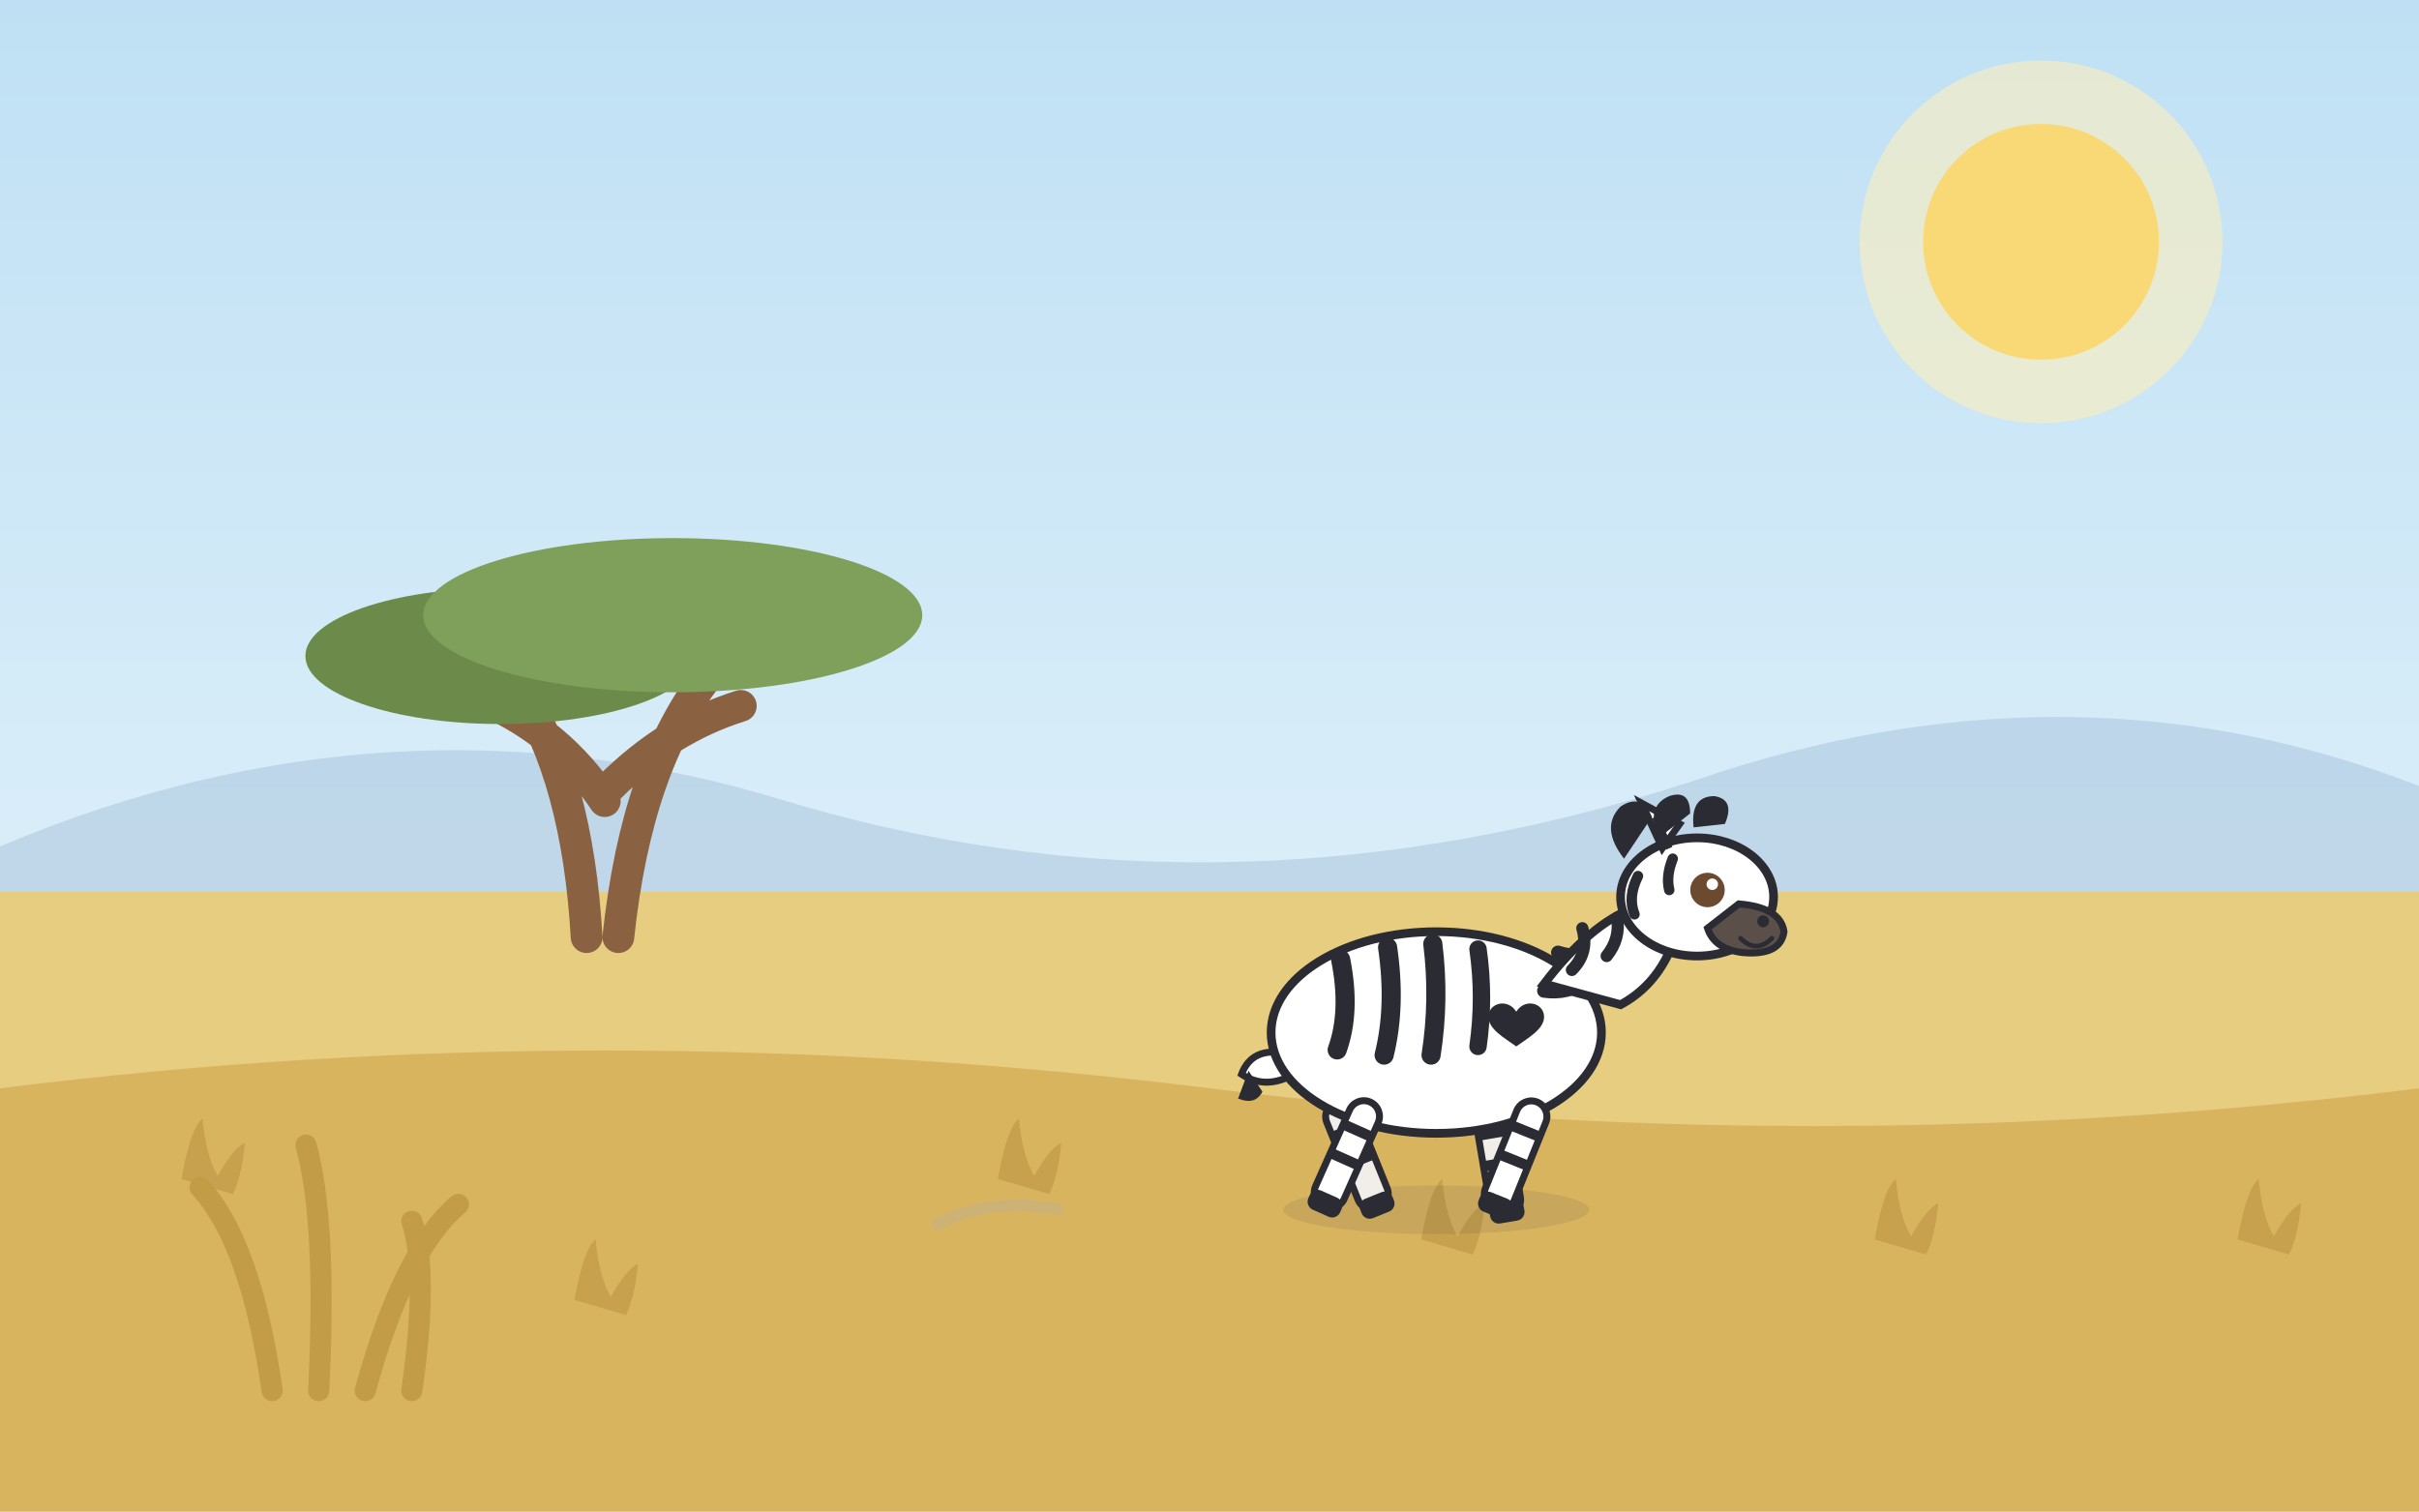
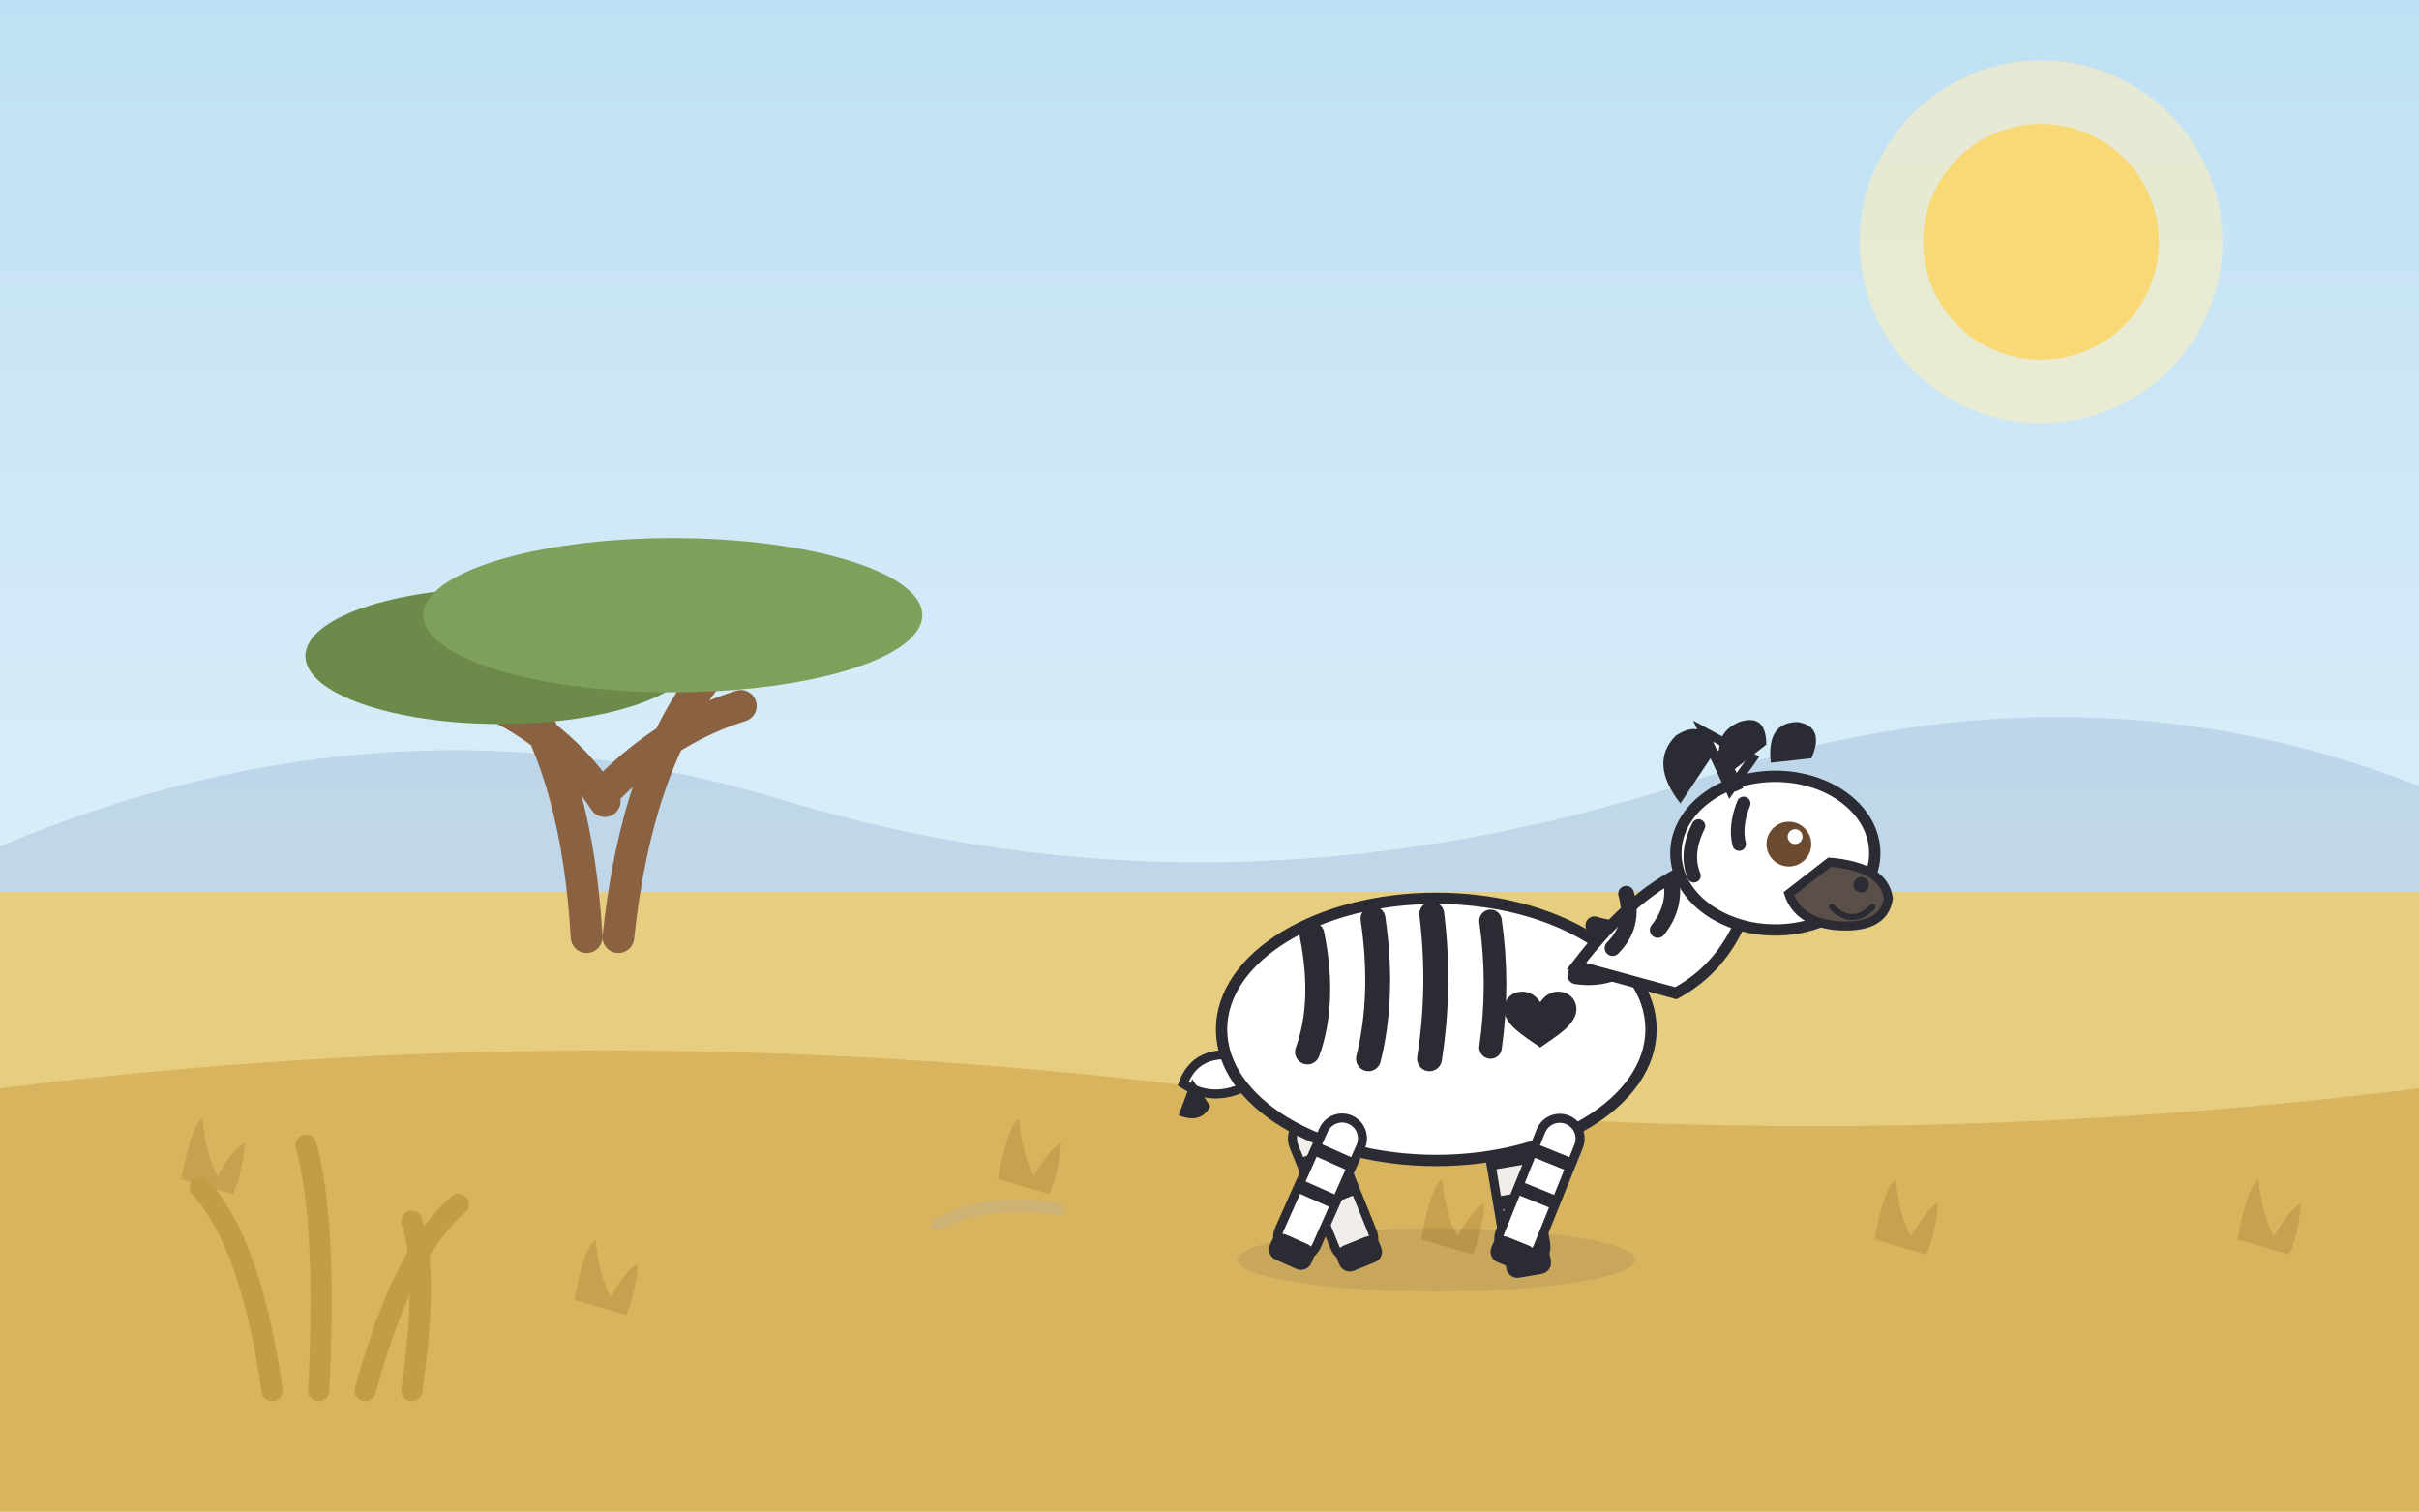
<svg xmlns="http://www.w3.org/2000/svg" viewBox="0 0 1600 1000" role="img">
  <style>
@media (prefers-reduced-motion: no-preference) {
  .anim-idle { animation: idle 3.8s ease-in-out infinite alternate; }
  @keyframes idle { from { transform: translateY(0); } to { transform: translateY(-6px); } }
  .anim-tail { transform-box: fill-box; transform-origin: 100% 20%; animation: tail 2.6s ease-in-out infinite alternate; }
  @keyframes tail { from { transform: rotate(-6deg); } to { transform: rotate(8deg); } }
  .anim-blink { transform-box: fill-box; transform-origin: center; animation: blink 5.2s infinite; }
  @keyframes blink { 0%, 93%, 100% { transform: scaleY(1); } 95%, 97% { transform: scaleY(0.12); } }
  .anim-glow { transform-box: fill-box; transform-origin: center; animation: glow 4.2s ease-in-out infinite alternate; }
  @keyframes glow { from { transform: scale(1); opacity: 0.5; } to { transform: scale(1.08); opacity: 0.75; } }
  .anim-shimmer { animation: shimmer 5s ease-in-out infinite alternate; }
  @keyframes shimmer { from { opacity: 0.62; } to { opacity: 0.92; } }
  .anim-grass { transform-box: fill-box; transform-origin: 50% 100%; animation: sway 3.2s ease-in-out infinite alternate; }
  .anim-canopy { transform-box: fill-box; transform-origin: 50% 100%; animation: sway 5.6s ease-in-out infinite alternate; }
  @keyframes sway { from { transform: rotate(-1.8deg); } to { transform: rotate(2.2deg); } }
  .anim-rain { animation: rainfall 1.15s linear infinite; }
  @keyframes rainfall { from { transform: translateY(-32px); opacity: 0.85; } 75% { opacity: 0.55; } to { transform: translateY(72px); opacity: 0; } }
  .anim-ripple { transform-box: fill-box; transform-origin: center; animation: ripple 3.4s ease-in-out infinite alternate; }
  @keyframes ripple { from { transform: scale(1); opacity: 0.8; } to { transform: scale(1.18); opacity: 0.55; } }
  .anim-drip { animation: drip 1s ease-in infinite; }
  @keyframes drip { from { transform: translateY(-12px); opacity: 0.95; } to { transform: translateY(28px); opacity: 0; } }
  .anim-flow { stroke-dasharray: 26 20; animation: flow 0.8s linear infinite; }
  @keyframes flow { from { stroke-dashoffset: 0; } to { stroke-dashoffset: -46; } }
  .anim-splash { transform-box: fill-box; transform-origin: 50% 100%; animation: splashPulse 1.7s ease-in-out infinite alternate; }
  @keyframes splashPulse { from { transform: scale(0.97); } to { transform: scale(1.05); } }
  .anim-strain { transform-box: fill-box; transform-origin: center; animation: strain 0.9s ease-in-out infinite alternate; }
  @keyframes strain { from { transform: translateX(-5px); } to { transform: translateX(4px); } }
  .anim-float { transform-box: fill-box; transform-origin: center; animation: floaty 2.6s ease-in-out infinite alternate; }
  @keyframes floaty { from { transform: translateY(0) scale(1); } to { transform: translateY(-12px) scale(1.08); } }
  .anim-wave { animation: wave 2.4s ease-in-out infinite; opacity: 0; }
  @keyframes wave { 0% { opacity: 0; } 30% { opacity: 0.9; } 60%, 100% { opacity: 0; } }
  .anim-cloud { animation: cloudDrift 9s ease-in-out infinite alternate; }
  @keyframes cloudDrift { from { transform: translateX(-18px); } to { transform: translateX(22px); } }
  .tap-target { cursor: pointer; }
  .tap-target.tap-play { transform-box: fill-box; transform-origin: 50% 85%; animation: tapWiggle 0.7s ease-in-out; }
  .tap-target[data-tap="puddle"].tap-play { transform-origin: center; animation: tapSplash 0.85s ease-out; }
  .tap-target[data-tap="sun"].tap-play { transform-origin: center; animation: tapPulse 0.6s ease-in-out; }
  .tap-target[data-tap="tree"].tap-play { transform-origin: 50% 100%; animation: tapShake 0.7s ease-in-out; }
  @keyframes tapWiggle { 0% { transform: rotate(0); } 25% { transform: rotate(-4deg) scale(1.03); } 55% { transform: rotate(3deg) scale(1.04); } 80% { transform: rotate(-1.5deg); } 100% { transform: rotate(0); } }
  @keyframes tapSplash { 0% { transform: scale(1); } 40% { transform: scale(1.06, 0.94); } 70% { transform: scale(0.97, 1.03); } 100% { transform: scale(1); } }
  @keyframes tapPulse { 0% { transform: scale(1); } 50% { transform: scale(1.12); } 100% { transform: scale(1); } }
  @keyframes tapShake { 0% { transform: rotate(0); } 20% { transform: rotate(2.4deg); } 45% { transform: rotate(-2deg); } 70% { transform: rotate(1.2deg); } 100% { transform: rotate(0); } }
  .tap-burst { opacity: 0; }
  .tap-target.tap-play .tap-burst { opacity: 1; }
  .tap-target.tap-play .tap-burst circle { animation: burstUp 0.6s ease-out forwards; }
  @keyframes burstUp { from { transform: translateY(0); opacity: 0.95; } to { transform: translateY(-90px); opacity: 0; } }
}
</style>
  <defs>
    <linearGradient id="sky" x1="0" y1="0" x2="0" y2="1">
      <stop offset="0" stop-color="#bfe0f4" />
      <stop offset="1" stop-color="#eef8fd" />
    </linearGradient>
  </defs>
  <rect width="1600" height="1000" fill="url(#sky)" />
  <g class="tap-target" data-tap="sun">
    <circle class="anim-glow" cx="1350" cy="160" r="120" fill="#fdeebc" opacity="0.6" />
    <circle cx="1350" cy="160" r="78" fill="#f9d976" />
  </g>
  <path d="M 0 560 q 260 -110 520 -30 q 300 90 620 -20 q 240 -76 460 10 L 1600 640 L 0 640 Z" fill="#a9c4dd" opacity="0.55" />
  <rect x="0" y="590" width="1600" height="410" fill="#e7cd7f" />
  <path d="M 0 720 q 400 -50 800 0 q 400 50 800 0 L 1600 1000 L 0 1000 Z" fill="#d9b45f" />
  <g class="anim-grass" style="animation-delay:1.00s">
    <path d="M 120 780 q 6 -34 14 -40 q 2 24 10 38 q 10 -18 18 -22 q -2 22 -8 34 z" fill="#c39c48" opacity="0.8" />
  </g>
  <g class="anim-grass" style="animation-delay:0.50s">
    <path d="M 380 860 q 6 -34 14 -40 q 2 24 10 38 q 10 -18 18 -22 q -2 22 -8 34 z" fill="#c39c48" opacity="0.8" />
  </g>
  <g class="anim-grass" style="animation-delay:2.50s">
    <path d="M 660 780 q 6 -34 14 -40 q 2 24 10 38 q 10 -18 18 -22 q -2 22 -8 34 z" fill="#c39c48" opacity="0.8" />
  </g>
  <g class="anim-grass" style="animation-delay:1.50s">
    <path d="M 940 820 q 6 -34 14 -40 q 2 24 10 38 q 10 -18 18 -22 q -2 22 -8 34 z" fill="#c39c48" opacity="0.8" />
  </g>
  <g class="anim-grass" style="animation-delay:0.00s">
    <path d="M 1240 820 q 6 -34 14 -40 q 2 24 10 38 q 10 -18 18 -22 q -2 22 -8 34 z" fill="#c39c48" opacity="0.8" />
  </g>
  <g class="anim-grass" style="animation-delay:0.00s">
    <path d="M 1480 820 q 6 -34 14 -40 q 2 24 10 38 q 10 -18 18 -22 q -2 22 -8 34 z" fill="#c39c48" opacity="0.8" />
  </g>
  <g transform="translate(400 620) scale(1.5)">
    <g class="tap-target" data-tap="tree">
      <path d="M -8 0 q -4 -70 -30 -110 M 6 0 q 8 -76 40 -116 M 0 -60 q -20 -30 -52 -44 M 2 -66 q 26 -26 58 -36" stroke="#8a6242" stroke-width="14" fill="none" stroke-linecap="round" />
      <g class="anim-canopy" style="animation-delay:2.00s">
        <ellipse cx="-46" cy="-124" rx="86" ry="30" fill="#6c8b4a" />
        <ellipse cx="30" cy="-142" rx="110" ry="34" fill="#7fa05a" />
      </g>
    </g>
  </g>
  <g transform="translate(180 920) scale(1.4)">
    <g class="anim-grass" style="animation-delay:2.50s" stroke="#c39c48" stroke-width="10" fill="none" stroke-linecap="round">
      <path d="M 0 0 q -10 -70 -34 -96" />
      <path d="M 22 0 q 4 -80 -6 -116" />
      <path d="M 44 0 q 18 -66 44 -88" />
      <path d="M 66 0 q 8 -56 0 -80" />
    </g>
  </g>
-   <g transform="translate(950 690) scale(1.15 1.15) rotate(0)">
+   <g transform="translate(950 690) scale(1.495 1.495) rotate(0)">
    <ellipse cx="0" cy="96" rx="88" ry="14" fill="#2b2b33" opacity="0.10" />
    <g class="tap-target" data-tap="zebra" data-mood="happy">
      <g class="anim-idle" style="animation-delay:2.00s">
        <g transform="translate(-58 34) rotate(-22)">
          <rect x="-9" y="0" width="18" height="66" rx="9" fill="#f1ede9" stroke="#2b2b33" stroke-width="4" />
          <path d="M -9 18 h 18 M -9 36 h 18" stroke="#2b2b33" stroke-width="6" />
          <rect x="-10" y="58" width="20" height="12" rx="5" fill="#2b2b33" />
        </g>
        <g transform="translate(30 34) rotate(-9.6)">
          <rect x="-9" y="0" width="18" height="66" rx="9" fill="#f1ede9" stroke="#2b2b33" stroke-width="4" />
          <path d="M -9 18 h 18 M -9 36 h 18" stroke="#2b2b33" stroke-width="6" />
          <rect x="-10" y="58" width="20" height="12" rx="5" fill="#2b2b33" />
        </g>
        <g class="anim-tail" style="animation-delay:2.00s">
          <path d="M -86 6 q -20 -4 -26 12 q 12 8 26 2" fill="#ffffff" stroke="#2b2b33" stroke-width="4" />
          <path d="M -108 16 l -6 16 q 10 4 14 -4 z" fill="#2b2b33" />
        </g>
        <ellipse cx="0" cy="-6" rx="95" ry="58" fill="#ffffff" stroke="#2b2b33" stroke-width="5" />
        <path d="M -55 -48 q 6 30 -2 52" stroke="#2b2b33" stroke-width="11" fill="none" stroke-linecap="round" />
        <path d="M -28 -55 q 5 34 -2 62" stroke="#2b2b33" stroke-width="11" fill="none" stroke-linecap="round" />
        <path d="M -2 -57 q 4 32 -1 64" stroke="#2b2b33" stroke-width="11" fill="none" stroke-linecap="round" />
        <path d="M 24 -54 q 4 28 0 56" stroke="#2b2b33" stroke-width="10" fill="none" stroke-linecap="round" />
        <path d="M 62 -30 q 14 2 24 -6" stroke="#2b2b33" stroke-width="8" fill="none" stroke-linecap="round" />
        <path d="M 70 -52 q 12 4 22 -2" stroke="#2b2b33" stroke-width="8" fill="none" stroke-linecap="round" />
        <path d="M 46 -18 c -5 -8 -16 -5 -16 3 c 0 7 9 12 16 17 c 7 -5 16 -10 16 -17 c 0 -8 -11 -11 -16 -3 z" fill="#2b2b33" />
        <g transform="translate(-38 34) rotate(24)">
          <rect x="-9" y="0" width="18" height="66" rx="9" fill="#ffffff" stroke="#2b2b33" stroke-width="4" />
          <path d="M -9 18 h 18 M -9 36 h 18" stroke="#2b2b33" stroke-width="6" />
          <rect x="-10" y="58" width="20" height="12" rx="5" fill="#2b2b33" />
        </g>
        <g transform="translate(58 34) rotate(22)">
          <rect x="-9" y="0" width="18" height="66" rx="9" fill="#ffffff" stroke="#2b2b33" stroke-width="4" />
          <path d="M -9 18 h 18 M -9 36 h 18" stroke="#2b2b33" stroke-width="6" />
          <rect x="-10" y="58" width="20" height="12" rx="5" fill="#2b2b33" />
        </g>
        <path d="M 62 -34 q 26 -34 52 -44 l 26 8 q -8 34 -34 48 z" fill="#ffffff" stroke="#2b2b33" stroke-width="5" />
        <path d="M 84 -66 q 4 14 -6 24 M 104 -72 q 2 12 -6 22" stroke="#2b2b33" stroke-width="7" fill="none" stroke-linecap="round" />
        <g transform="translate(150 -84)">
          <ellipse cx="0" cy="0" rx="44" ry="34" fill="#ffffff" stroke="#2b2b33" stroke-width="5" />
          <path d="M 24 4 q 24 2 26 16 q -2 14 -24 12 q -16 -2 -20 -14 z" fill="#5a4f49" stroke="#2b2b33" stroke-width="4" />
          <circle cx="38" cy="14" r="3.4" fill="#2b2b33" />
          <g transform="translate(34 22)">
            <path d="M -9 1.8 q 9 9 18 0" stroke="#2b2b33" stroke-width="2.7" fill="none" stroke-linecap="round" />
          </g>
          <path d="M -20 -28 l -12 -26 l 22 12 z" fill="#ffffff" stroke="#2b2b33" stroke-width="4" />
          <path d="M -24 -46 l 8 18" stroke="#2b2b33" stroke-width="4" />
          <path d="M -34 -12 q -6 12 -2 22 M -14 -22 q -4 10 -2 18" stroke="#2b2b33" stroke-width="6" fill="none" stroke-linecap="round" />
          <g transform="translate(6 -4)">
            <g class="anim-blink">
              <circle cx="0" cy="0" r="9.9" fill="#6b4a2f" />
              <circle cx="2.75" cy="-3.3" r="3.3" fill="#fff" />
            </g>
          </g>
          <path d="M -42 -22 q -14 -18 -2 -30 q 12 -8 18 6 M -22 -34 q -8 -18 6 -24 q 12 -4 12 10 M -2 -40 q -2 -18 12 -18 q 12 2 6 16" fill="#2b2b33" />
        </g>
      </g>
    </g>
  </g>
  <g stroke="#cbb27a" stroke-width="8" fill="none" stroke-linecap="round" opacity="0.8">
    <path d="M 700 800 q -46 -8 -80 10" />
  </g>
</svg>
